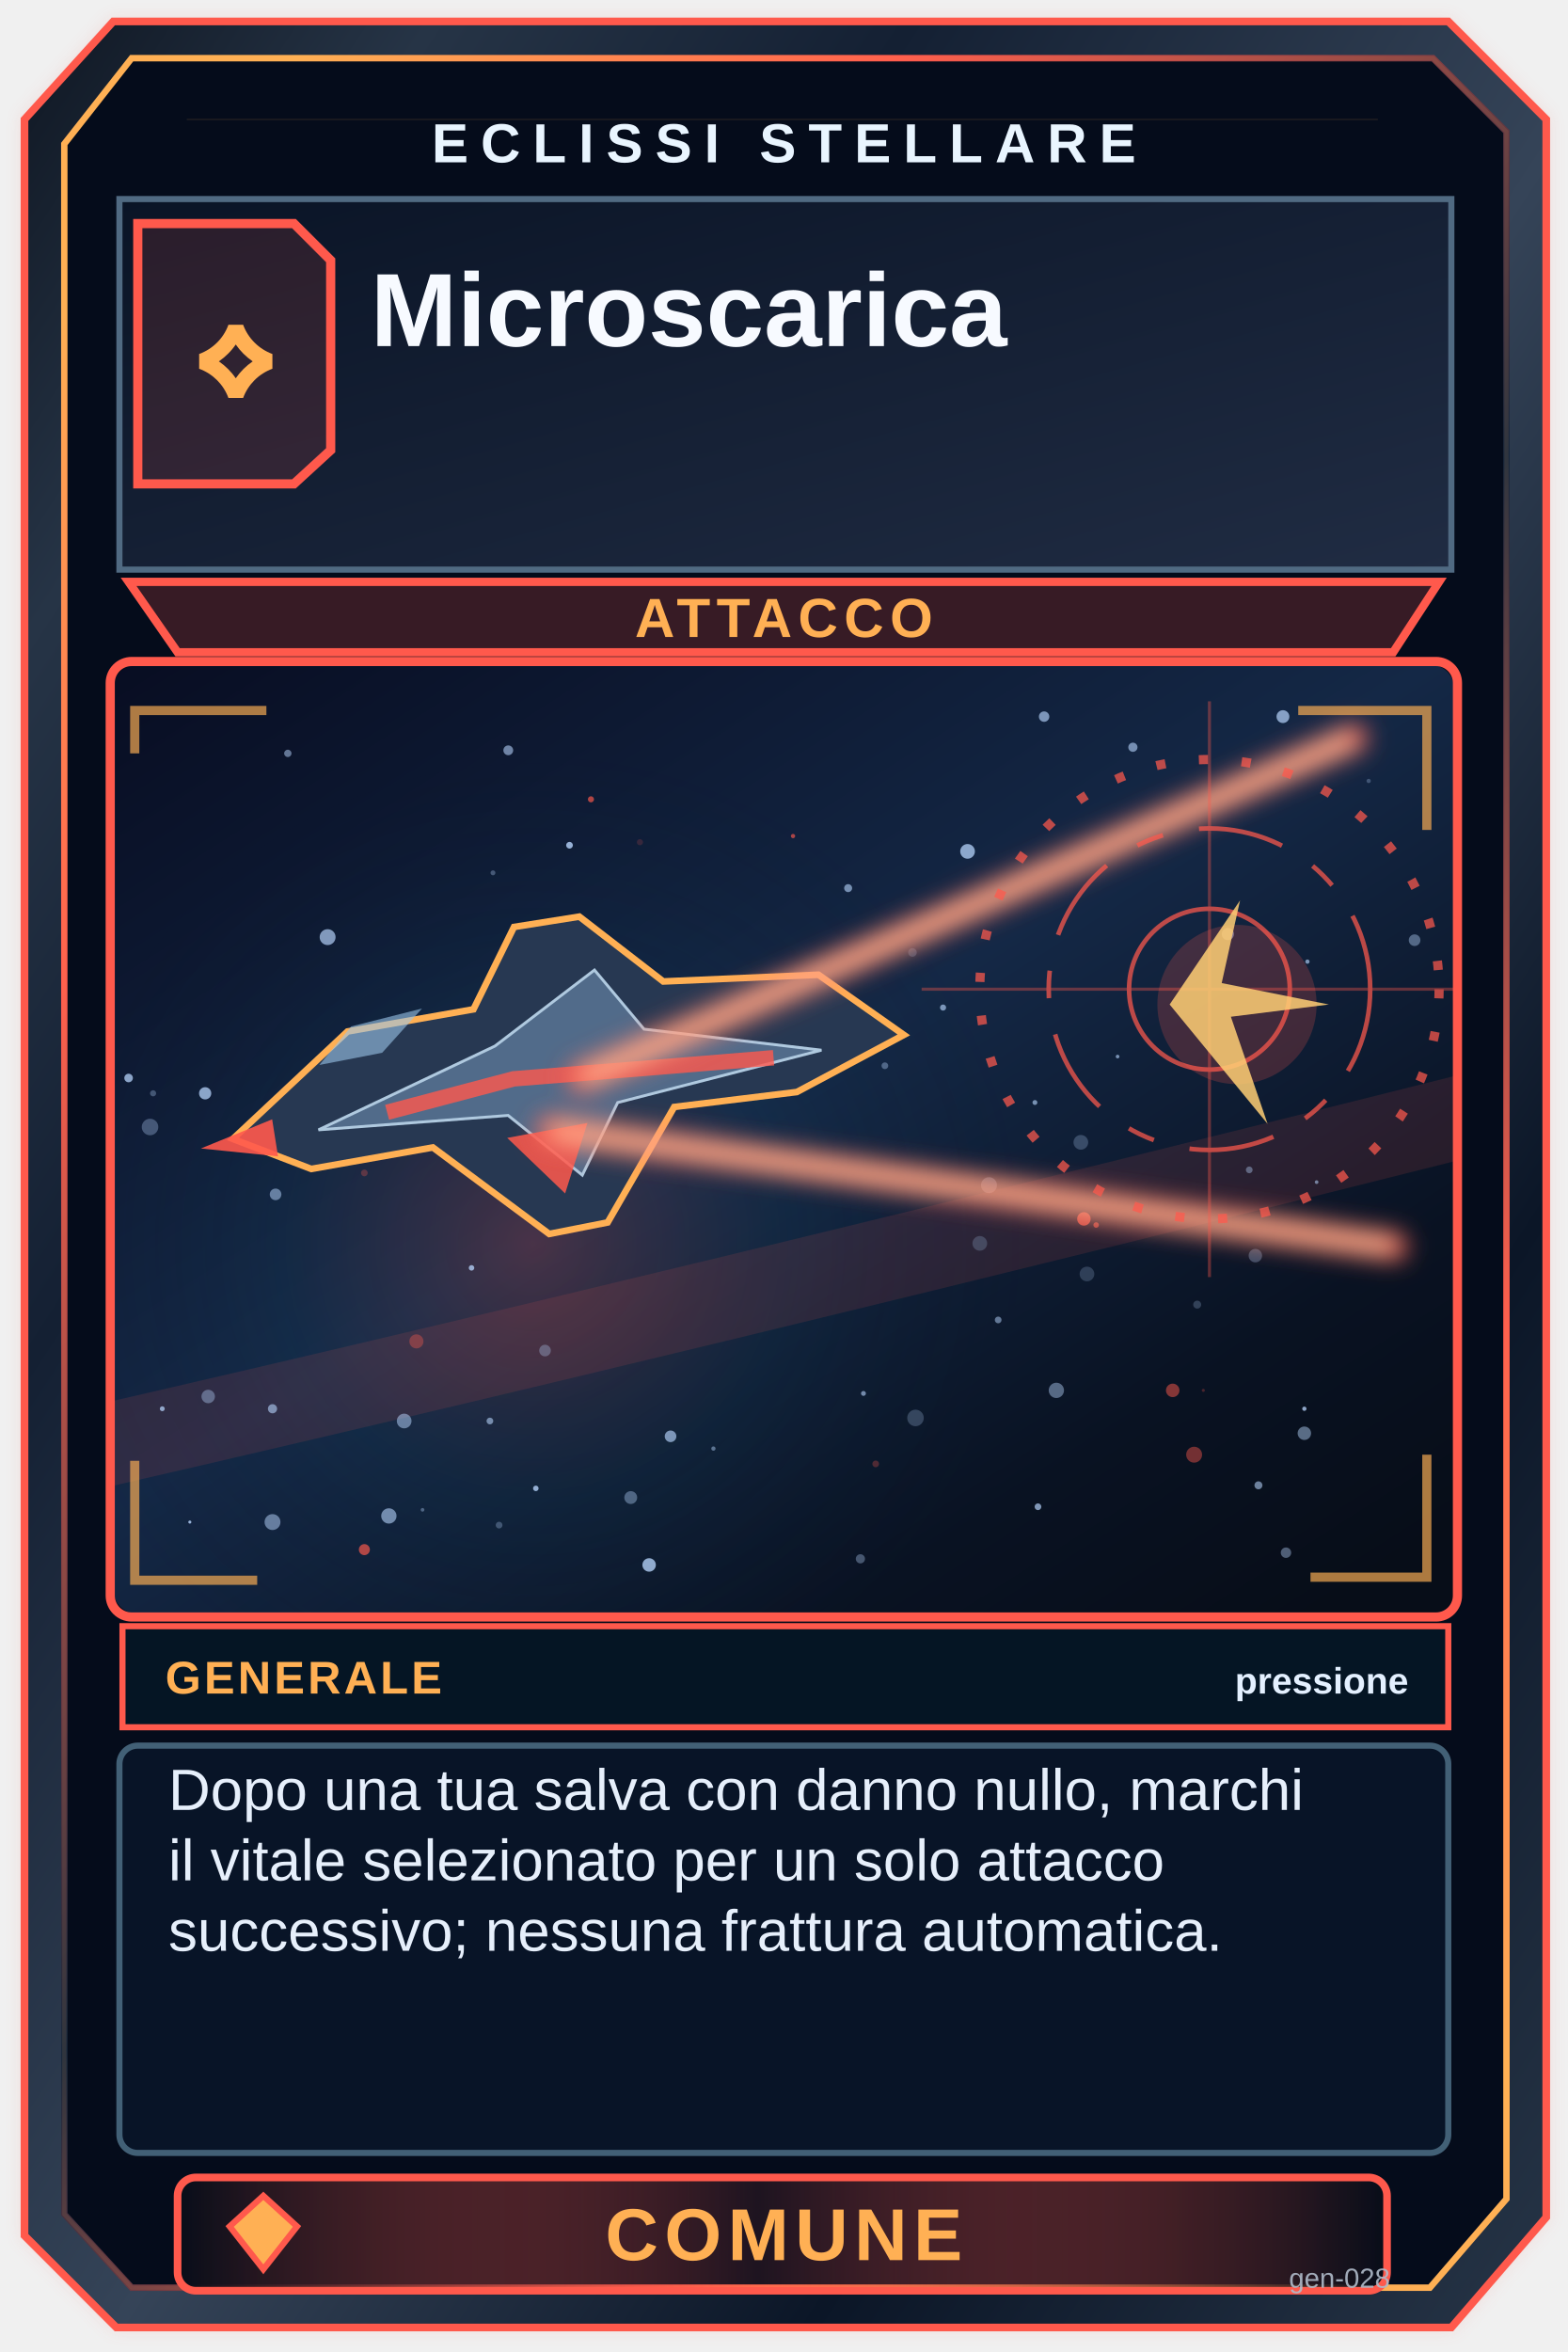
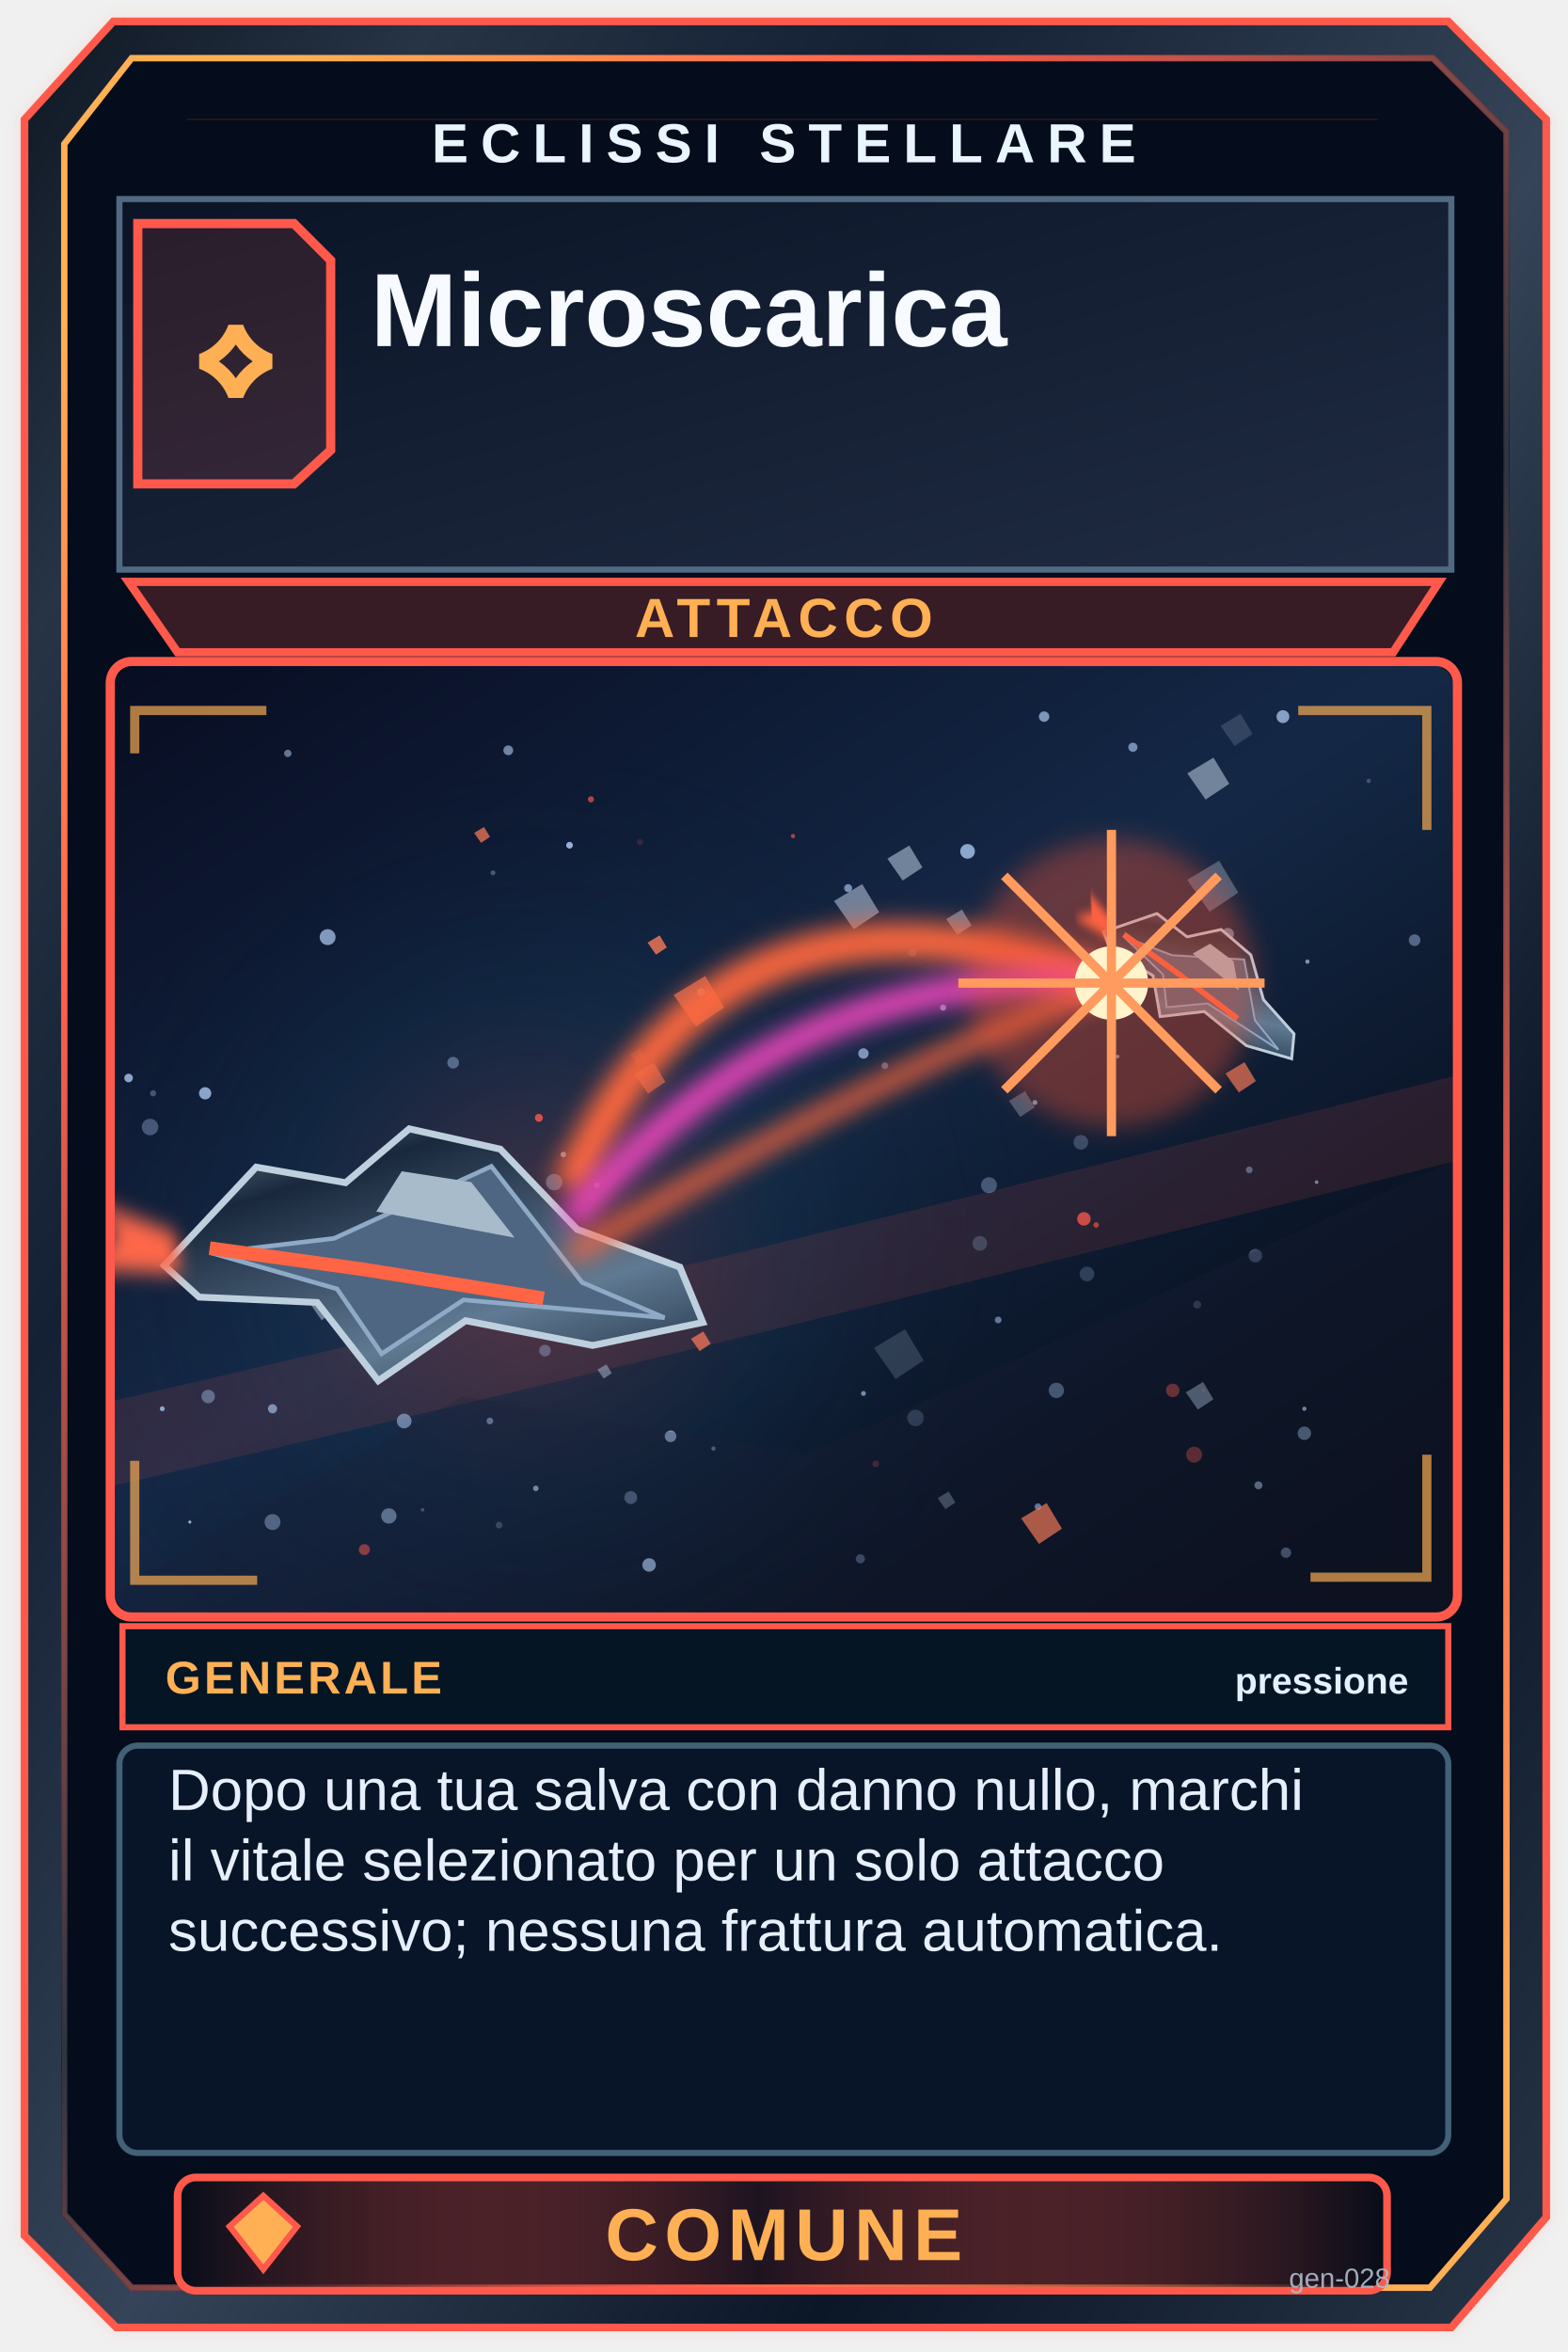
<svg xmlns="http://www.w3.org/2000/svg" width="512" height="768" viewBox="0 0 512 768" role="img" aria-label="Microscarica · ATTACCO · COMUNE">
  <defs>
    <linearGradient id="metal" x1="0" y1="0" x2="1" y2="1">
      <stop stop-color="#101824" />
      <stop offset=".13" stop-color="#263446" />
      <stop offset=".29" stop-color="#142033" />
      <stop offset=".53" stop-color="#354458" />
      <stop offset=".76" stop-color="#0b1627" />
      <stop offset="1" stop-color="#263446" />
    </linearGradient>
    <linearGradient id="rim" x1=".15" y1="0" x2=".87" y2="1">
      <stop stop-color="#ffb054" />
      <stop offset=".2" stop-color="#ff594c" />
      <stop offset=".52" stop-color="#19283c" />
      <stop offset=".78" stop-color="#ff594c" />
      <stop offset="1" stop-color="#ffb054" />
    </linearGradient>
    <linearGradient id="spaceSky" x1="0" y1="0" x2=".9" y2="1">
      <stop stop-color="#080d22" />
      <stop offset=".49" stop-color="#142846" />
      <stop offset=".82" stop-color="#091222" />
      <stop offset="1" stop-color="#070d18" />
    </linearGradient>
    <radialGradient id="planet">
      <stop stop-color="#ff594c" stop-opacity=".65" />
      <stop offset=".52" stop-color="#194761" stop-opacity=".42" />
      <stop offset="1" stop-color="#0a1529" stop-opacity=".05" />
    </radialGradient>
    <linearGradient id="titlePanel" x1="0" x2="1" y1="0" y2="1">
      <stop stop-color="#0a1426" />
      <stop offset="1" stop-color="#202c43" />
    </linearGradient>
    <linearGradient id="rarityShine" x1="0" y1="0" x2="1" y2="0">
      <stop stop-color="#070d19" />
      <stop offset=".48" stop-color="#ff594c" stop-opacity="0.1" />
      <stop offset="1" stop-color="#070d19" />
    </linearGradient>
    <filter id="rimGlow" x="-30%" y="-30%" width="160%" height="160%">
      <feGaussianBlur stdDeviation="2.45" />
    </filter>
    <filter id="beamGlow" x="-70%" y="-70%" width="240%" height="240%">
      <feGaussianBlur stdDeviation="4" />
    </filter>
    <clipPath id="artClip">
      <rect x="37" y="217" width="438" height="310" rx="8" />
    </clipPath>
  </defs>
  <path d="M37 7H473L505 39V724L474 760H38L8 730V39Z" fill="#030712" stroke="#ff594c" stroke-width="2.8" opacity="0.12" filter="url(#rimGlow)" />
  <path d="M37 7H473L505 39V724L474 760H38L8 730V39Z" fill="url(#metal)" stroke="#ff594c" stroke-width="2.5" />
  <path d="M43 19H468L492 43V718L467 747H43L21 723V47Z" fill="#050c1b" stroke="url(#rim)" stroke-width="2.1" />
  <path d="M43 19H468L492 43V718L467 747H43L21 723V47Z" fill="none" stroke="#ffb054" stroke-width="1.35" opacity="0.1" />
  <path d="M61 39H450" stroke="#ffb054" stroke-width="0.5" opacity="0.1" />
  <path d="M32 85V51L52 29H135 M376 29H458L482 52V122 M32 648V715L50 735H128 M382 735H460L481 713V647" fill="none" stroke="#f7fcff" stroke-width="1" opacity="0" />
  <path d="M61 43H450" stroke="#fff" stroke-width="1" opacity="0" />
  <text x="256" y="53" text-anchor="middle" fill="#e9f5ff" font-size="18" font-family="Arial, sans-serif" font-weight="700" letter-spacing="4">ECLISSI STELLARE</text>
  <path d="M39 65H474V186H39Z" fill="url(#titlePanel)" stroke="#506a82" stroke-width="2" />
  <path d="M45 73H96L108 85V147L96 158H45Z" fill="#ff594c" fill-opacity=".13" stroke="#ff594c" stroke-width="3" />
  <text x="77" y="128" text-anchor="middle" fill="#ffb054" font-family="Arial, sans-serif" font-size="40" font-weight="bold">⟡</text>
  <text x="121" y="113" fill="#f7faff" font-family="Arial,sans-serif" font-size="34" font-weight="800">Microscarica</text>
  <path d="M42 190H470L455 213H58Z" fill="#ff594c" fill-opacity=".20" stroke="#ff594c" stroke-width="2.7" />
  <text x="256" y="208" text-anchor="middle" fill="#ffb054" font-family="Arial,sans-serif" font-size="18" font-weight="900" letter-spacing="2">ATTACCO</text>
  <g clip-path="url(#artClip)">
    <rect x="37" y="217" width="438" height="310" fill="url(#spaceSky)" />
    <circle cx="174" cy="406" r="159" fill="url(#planet)" opacity=".34" />
    <path d="M12 477Q218 430 508 357" fill="none" stroke="#ff594c" stroke-width="27" opacity=".12" />
    <circle cx="209" cy="275" r="1.0" fill="#ff594c" opacity="0.17" />
    <circle cx="410" cy="410" r="2.2" fill="#b9d7ff" opacity="0.29" />
    <circle cx="408" cy="382" r="1.1" fill="#b9d7ff" opacity="0.39" />
    <circle cx="447" cy="255" r="0.7" fill="#b9d7ff" opacity="0.27" />
    <circle cx="462" cy="307" r="1.9" fill="#b9d7ff" opacity="0.40" />
    <circle cx="345" cy="454" r="2.5" fill="#b9d7ff" opacity="0.43" />
    <circle cx="193" cy="261" r="1.0" fill="#ff594c" opacity="0.67" />
    <circle cx="42" cy="352" r="1.4" fill="#b9d7ff" opacity="0.73" />
    <circle cx="401" cy="305" r="2.0" fill="#b9d7ff" opacity="0.51" />
    <circle cx="308" cy="329" r="1.0" fill="#b9d7ff" opacity="0.63" />
    <circle cx="419" cy="234" r="2.1" fill="#b9d7ff" opacity="0.69" />
    <circle cx="370" cy="244" r="1.5" fill="#b9d7ff" opacity="0.59" />
    <circle cx="286" cy="478" r="1.1" fill="#ff594c" opacity="0.28" />
    <circle cx="148" cy="347" r="1.9" fill="#b9d7ff" opacity="0.38" />
    <circle cx="277" cy="290" r="1.3" fill="#b9d7ff" opacity="0.60" />
    <circle cx="282" cy="344" r="1.7" fill="#b9d7ff" opacity="0.64" />
    <circle cx="355" cy="416" r="2.4" fill="#b9d7ff" opacity="0.20" />
    <circle cx="365" cy="345" r="0.6" fill="#b9d7ff" opacity="0.61" />
    <circle cx="393" cy="454" r="0.5" fill="#ff594c" opacity="0.26" />
    <circle cx="94" cy="246" r="1.2" fill="#b9d7ff" opacity="0.50" />
    <circle cx="320" cy="406" r="2.4" fill="#b9d7ff" opacity="0.21" />
    <circle cx="326" cy="431" r="1.1" fill="#b9d7ff" opacity="0.50" />
    <circle cx="184" cy="377" r="0.9" fill="#b9d7ff" opacity="0.65" />
    <circle cx="229" cy="324" r="1.3" fill="#b9d7ff" opacity="0.67" />
    <circle cx="136" cy="438" r="2.3" fill="#ff594c" opacity="0.36" />
    <circle cx="316" cy="278" r="2.4" fill="#b9d7ff" opacity="0.73" />
    <circle cx="338" cy="360" r="0.8" fill="#b9d7ff" opacity="0.61" />
    <circle cx="282" cy="455" r="0.8" fill="#b9d7ff" opacity="0.59" />
    <circle cx="353" cy="373" r="2.4" fill="#b9d7ff" opacity="0.25" />
    <circle cx="178" cy="441" r="1.9" fill="#b9d7ff" opacity="0.31" />
    <circle cx="176" cy="365" r="1.3" fill="#ff594c" opacity="0.80" />
    <circle cx="219" cy="469" r="1.9" fill="#b9d7ff" opacity="0.64" />
    <circle cx="323" cy="387" r="2.6" fill="#b9d7ff" opacity="0.32" />
    <circle cx="89" cy="497" r="2.6" fill="#b9d7ff" opacity="0.50" />
    <circle cx="132" cy="464" r="2.4" fill="#b9d7ff" opacity="0.50" />
    <circle cx="298" cy="311" r="1.4" fill="#b9d7ff" opacity="0.21" />
    <circle cx="259" cy="273" r="0.7" fill="#ff594c" opacity="0.64" />
    <circle cx="49" cy="368" r="2.7" fill="#b9d7ff" opacity="0.32" />
    <circle cx="391" cy="426" r="1.3" fill="#b9d7ff" opacity="0.23" />
    <circle cx="138" cy="493" r="0.6" fill="#b9d7ff" opacity="0.37" />
    <circle cx="299" cy="463" r="2.7" fill="#b9d7ff" opacity="0.24" />
    <circle cx="233" cy="473" r="0.7" fill="#b9d7ff" opacity="0.45" />
    <circle cx="383" cy="454" r="2.2" fill="#ff594c" opacity="0.50" />
    <circle cx="341" cy="234" r="1.7" fill="#b9d7ff" opacity="0.64" />
    <circle cx="426" cy="468" r="2.2" fill="#b9d7ff" opacity="0.46" />
    <circle cx="53" cy="460" r="0.8" fill="#b9d7ff" opacity="0.71" />
    <circle cx="411" cy="485" r="1.3" fill="#b9d7ff" opacity="0.56" />
    <circle cx="281" cy="509" r="1.5" fill="#b9d7ff" opacity="0.34" />
    <circle cx="390" cy="475" r="2.6" fill="#ff594c" opacity="0.43" />
    <circle cx="212" cy="511" r="2.2" fill="#b9d7ff" opacity="0.76" />
    <circle cx="289" cy="348" r="1.1" fill="#b9d7ff" opacity="0.37" />
    <circle cx="160" cy="464" r="1.1" fill="#b9d7ff" opacity="0.57" />
    <circle cx="50" cy="357" r="1.0" fill="#b9d7ff" opacity="0.31" />
    <circle cx="67" cy="357" r="2.0" fill="#b9d7ff" opacity="0.73" />
    <circle cx="119" cy="506" r="1.8" fill="#ff594c" opacity="0.67" />
    <circle cx="68" cy="456" r="2.2" fill="#b9d7ff" opacity="0.38" />
    <circle cx="154" cy="414" r="0.9" fill="#b9d7ff" opacity="0.75" />
    <circle cx="107" cy="306" r="2.6" fill="#b9d7ff" opacity="0.67" />
    <circle cx="206" cy="489" r="2.1" fill="#b9d7ff" opacity="0.38" />
    <circle cx="339" cy="492" r="1.1" fill="#b9d7ff" opacity="0.67" />
    <circle cx="119" cy="383" r="1.1" fill="#ff594c" opacity="0.28" />
    <circle cx="166" cy="245" r="1.6" fill="#b9d7ff" opacity="0.57" />
    <circle cx="127" cy="495" r="2.5" fill="#b9d7ff" opacity="0.58" />
    <circle cx="181" cy="386" r="2.7" fill="#b9d7ff" opacity="0.35" />
    <circle cx="89" cy="460" r="1.5" fill="#b9d7ff" opacity="0.58" />
    <circle cx="195" cy="387" r="0.9" fill="#b9d7ff" opacity="0.40" />
    <circle cx="358" cy="400" r="0.9" fill="#ff594c" opacity="0.62" />
    <circle cx="163" cy="498" r="1.1" fill="#b9d7ff" opacity="0.29" />
    <circle cx="427" cy="314" r="0.7" fill="#b9d7ff" opacity="0.64" />
    <circle cx="186" cy="276" r="1.1" fill="#b9d7ff" opacity="0.79" />
    <circle cx="62" cy="497" r="0.5" fill="#b9d7ff" opacity="0.80" />
    <circle cx="426" cy="460" r="0.7" fill="#b9d7ff" opacity="0.75" />
    <circle cx="354" cy="398" r="2.2" fill="#ff594c" opacity="0.75" />
    <circle cx="90" cy="390" r="1.9" fill="#b9d7ff" opacity="0.50" />
    <circle cx="420" cy="507" r="1.7" fill="#b9d7ff" opacity="0.40" />
    <circle cx="175" cy="486" r="0.9" fill="#b9d7ff" opacity="0.77" />
    <circle cx="430" cy="386" r="0.6" fill="#b9d7ff" opacity="0.54" />
    <circle cx="161" cy="285" r="0.8" fill="#b9d7ff" opacity="0.32" />
-     <g transform="translate(185 351) rotate(-9) scale(0.72)">
-       <path d="M-154 5 L-95 -35 L-37 -36 L-13 -70 L17 -70 L50 -35 L120 -27 L154 6 L102 24 L46 22 L8 69 L-19 70 L-65 23 L-121 24 Z" fill="#273852" stroke="#ffb054" stroke-width="3" />
-       <path d="M-115 7 L-30 -18 L20 -45 L38 -15 L116 7 L21 16 L0 46 L-29 14Z" fill="#516b8a" stroke="#afc9df" stroke-width="1.3" />
-       <path d="M-83 4 L-24 -2 L28 2 L94 7" fill="none" stroke="#ff594c" stroke-width="7" opacity=".8" />
-       <path d="M-31 24 L-9 53 L6 23" fill="#ff594c" opacity=".85" />
-       <path d="M-135 -1 L-169 7 L-135 16" fill="#ff594c" opacity=".9" />
-       <path d="M-110 -22 L-81 -23 L-60 -40 L-93 -37 Z" fill="#99c4e8" opacity=".6" />
+     <g data-attack-scene="plasma" data-attack-id="gen-028" data-attack-signature="39fe582">
+       <defs>
+         <linearGradient id="atkSteel" x1="0" y1="0" x2="1" y2="1">
+           <stop stop-color="#829db3" />
+           <stop offset=".25" stop-color="#19283c" />
+           <stop offset=".65" stop-color="#607a93" />
+           <stop offset="1" stop-color="#0c1b2c" />
+         </linearGradient>
+       </defs>
+       <path d="M40 518L151 456L263 475L475 379V529H40Z" fill="#1a1d37" opacity=".26" />
+       <path d="M211.495 307.784l3.936 -2.362l2.362 3.936l-3.543 2.362Z" fill="#f47857" opacity="0.816" />
+       <path d="M285.406 440.149l10.161 -6.097l6.097 10.161l-9.145 6.097Z" fill="#9bacc3" opacity="0.233" />
+       <path d="M387.724 287.305l10.43 -6.258l6.258 10.43l-9.387 6.258Z" fill="#9bacc3" opacity="0.424" />
+       <path d="M220.035 324.902l10.282 -6.169l6.169 10.282l-9.254 6.169Z" fill="#f47857" opacity="0.678" />
+       <path d="M272.394 294.208l9.21 -5.526l5.526 9.21l-8.289 5.526Z" fill="#9bacc3" opacity="0.68" />
+       <path d="M179.577 402.164l6.782 -4.069l4.069 6.782l-6.104 4.069Z" fill="#9bacc3" opacity="0.475" />
+       <path d="M154.855 271.978l3.227 -1.936l1.936 3.227l-2.904 1.936Z" fill="#f47857" opacity="0.741" />
+       <path d="M306.237 489.178l3.608 -2.165l2.165 3.608l-3.247 2.165Z" fill="#9bacc3" opacity="0.348" />
+       <path d="M159.116 399.072l9.983 -5.99l5.99 9.983l-8.985 5.99Z" fill="#9bacc3" opacity="0.308" />
+       <path d="M400.251 350.537l6.191 -3.715l3.715 6.191l-5.572 3.715Z" fill="#f47857" opacity="0.698" />
+       <path d="M309.029 300.102l5.157 -3.094l3.094 5.157l-4.642 3.094Z" fill="#9bacc3" opacity="0.615" />
+       <path d="M100.944 425.23l5.851 -3.511l3.511 5.851l-5.266 3.511Z" fill="#9bacc3" opacity="0.642" />
+       <path d="M207.219 350.764l6.297 -3.778l3.778 6.297l-5.667 3.778Z" fill="#f47857" opacity="0.577" />
+       <path d="M329.533 359.454l5.268 -3.161l3.161 5.268l-4.742 3.161Z" fill="#9bacc3" opacity="0.401" />
+       <path d="M387.76 252.518l8.567 -5.14l5.14 8.567l-7.711 5.14Z" fill="#9bacc3" opacity="0.695" />
+       <path d="M225.683 437.163l4.017 -2.41l2.41 4.017l-3.615 2.41Z" fill="#f47857" opacity="0.736" />
+       <path d="M398.606 237.015l6.568 -3.941l3.941 6.568l-5.911 3.941Z" fill="#9bacc3" opacity="0.225" />
+       <path d="M289.809 280.377l7.159 -4.295l4.295 7.159l-6.443 4.295Z" fill="#9bacc3" opacity="0.689" />
+       <path d="M205.773 344.28l3.21 -1.926l1.926 3.21l-2.889 1.926Z" fill="#f47857" opacity="0.216" />
+       <path d="M195.133 447.234l2.906 -1.744l1.744 2.906l-2.615 1.744Z" fill="#9bacc3" opacity="0.564" />
+       <path d="M387.267 454.642l5.652 -3.391l3.391 5.652l-5.087 3.391Z" fill="#9bacc3" opacity="0.45" />
+       <path d="M333.489 495.796l8.337 -5.002l5.002 8.337l-7.503 5.002Z" fill="#f47857" opacity="0.691" />
+       <g transform="translate(141 412) rotate(7) scale(0.74)">
+         <path d="M-117 16L-82 -32L-42 -30L-17 -57L24 -53L62 -22L109 -11L122 12L75 28L18 24L-17 55L-48 24L-100 28Z" fill="url(#atkSteel)" stroke="#bed0de" stroke-width="3" />
+         <path d="M-97 8L-44 -5L21 -45L67 1L105 12L16 15L-17 43L-40 17Z" fill="#4e6681" stroke="#8faac6" stroke-width="2" />
+         <path d="M-98 6L-30 7L51 10" stroke="#ff6545" stroke-width="6" fill="none" />
+         <path d="M-114 1L-151 -8L-139 6L-151 22L-109 19Z" fill="#ff6748" filter="url(#beamGlow)" />
+         <path d="M-27 -19L-18 -38L13 -37L35 -15Z" fill="#a8bbcb" />
+       </g>
+       <g transform="translate(393 321) rotate(35) scale(0.31)">
+         <path d="M-117 16L-82 -32L-42 -30L-17 -57L24 -53L62 -22L109 -11L122 12L75 28L18 24L-17 55L-48 24L-100 28Z" fill="url(#atkSteel)" stroke="#bed0de" stroke-width="3" />
+         <path d="M-97 8L-44 -5L21 -45L67 1L105 12L16 15L-17 43L-40 17Z" fill="#4e6681" stroke="#8faac6" stroke-width="2" />
+         <path d="M-98 6L-30 7L51 10" stroke="#ff6545" stroke-width="6" fill="none" />
+         <path d="M-114 1L-151 -8L-139 6L-151 22L-109 19Z" fill="#ff6748" filter="url(#beamGlow)" />
+         <path d="M-27 -19L-18 -38L13 -37L35 -15Z" fill="#a8bbcb" />
+       </g>
+       <path d="M186 388Q235 274 363 321" stroke="#ff683c" stroke-width="12" fill="none" filter="url(#beamGlow)" />
+       <path d="M186 399Q257 314 363 321" stroke="#f347bf" stroke-width="9" fill="none" filter="url(#beamGlow)" />
+       <path d="M186 410Q279 354 363 321" stroke="#ff683c" stroke-width="6" fill="none" filter="url(#beamGlow)" />
+       <circle cx="363" cy="321" r="47" fill="#f85230" opacity=".36" filter="url(#beamGlow)" />
+       <circle cx="363" cy="321" r="12" fill="#fff4cc" />
+       <path d="M313 321H413M363 271V371M328 286L398 356M328 356L398 286" stroke="#ff9b5e" stroke-width="3" />
    </g>
-     <g filter="url(#beamGlow)">
-       <path d="M190 352 L442 241 M180 369 L455 407" stroke="#ff594c" stroke-width="9" stroke-linecap="round" />
-       <path d="M190 352 L442 241 M180 369 L455 407" stroke="#fff3c2" stroke-width="2.4" />
-     </g>
-     <g fill="none" stroke="#ff594c" opacity=".72">
-       <circle cx="395" cy="323" r="75" stroke-width="3" stroke-dasharray="3 11" />
-       <circle cx="395" cy="323" r="52.5" stroke-width="1.5" stroke-dasharray="28 12 9 12" />
-       <circle cx="395" cy="323" r="26.25" stroke-width="1.5" />
-       <path d="M301 323H489 M395 229V417" stroke-width="1" opacity=".5" />
-     </g>
-     <circle cx="404" cy="328" r="26" fill="#ff594c" opacity=".21" />
-     <path d="M382 328l23 -34l-6 27l35 7l-32 4l12 35z" fill="#ffcf74" opacity=".85" />
    <path d="M44 246V232H87 M424 232h42v39 M44 477v39h40 M428 515h38v-40" stroke="#ffb054" stroke-width="3" fill="none" opacity=".67" />
  </g>
  <rect x="36" y="216" width="440" height="312" rx="7" fill="none" stroke="#ff594c" stroke-width="3" />
  <path d="M40 531H473V564H40Z" fill="#051524" stroke="#ff594c" stroke-width="2" />
  <text x="54" y="553" fill="#ffb054" font-family="Arial,sans-serif" font-size="15" font-weight="bold" letter-spacing="1">GENERALE</text>
  <text x="460" y="553" text-anchor="end" fill="#e4f0ff" font-family="Arial,sans-serif" font-size="12" font-weight="bold">pressione</text>
  <rect x="39" y="570" width="434" height="133" rx="6" fill="#081427" stroke="#426076" stroke-width="2" />
  <text x="55" y="591" fill="#e6effb" font-size="19" font-family="Arial,sans-serif">Dopo una tua salva con danno nullo, marchi</text>
  <text x="55" y="614" fill="#e6effb" font-size="19" font-family="Arial,sans-serif">il vitale selezionato per un solo attacco</text>
  <text x="55" y="637" fill="#e6effb" font-size="19" font-family="Arial,sans-serif">successivo; nessuna frattura automatica.</text>
  <rect x="58" y="711" width="395" height="37" rx="6" fill="url(#rarityShine)" stroke="#ff594c" stroke-width="2.5" />
  <path d="M75 727l11 -10l11 10l-11 14Z" fill="#ffb054" stroke="#ff594c" stroke-width="2" />
  <text x="256" y="738" fill="#ffb054" text-anchor="middle" font-family="Arial,sans-serif" font-size="24" font-weight="900" letter-spacing="2">COMUNE</text>
  <text x="454" y="747" fill="#afbac9" font-family="Arial,sans-serif" font-size="9" text-anchor="end" opacity=".9">gen-028</text>
</svg>
